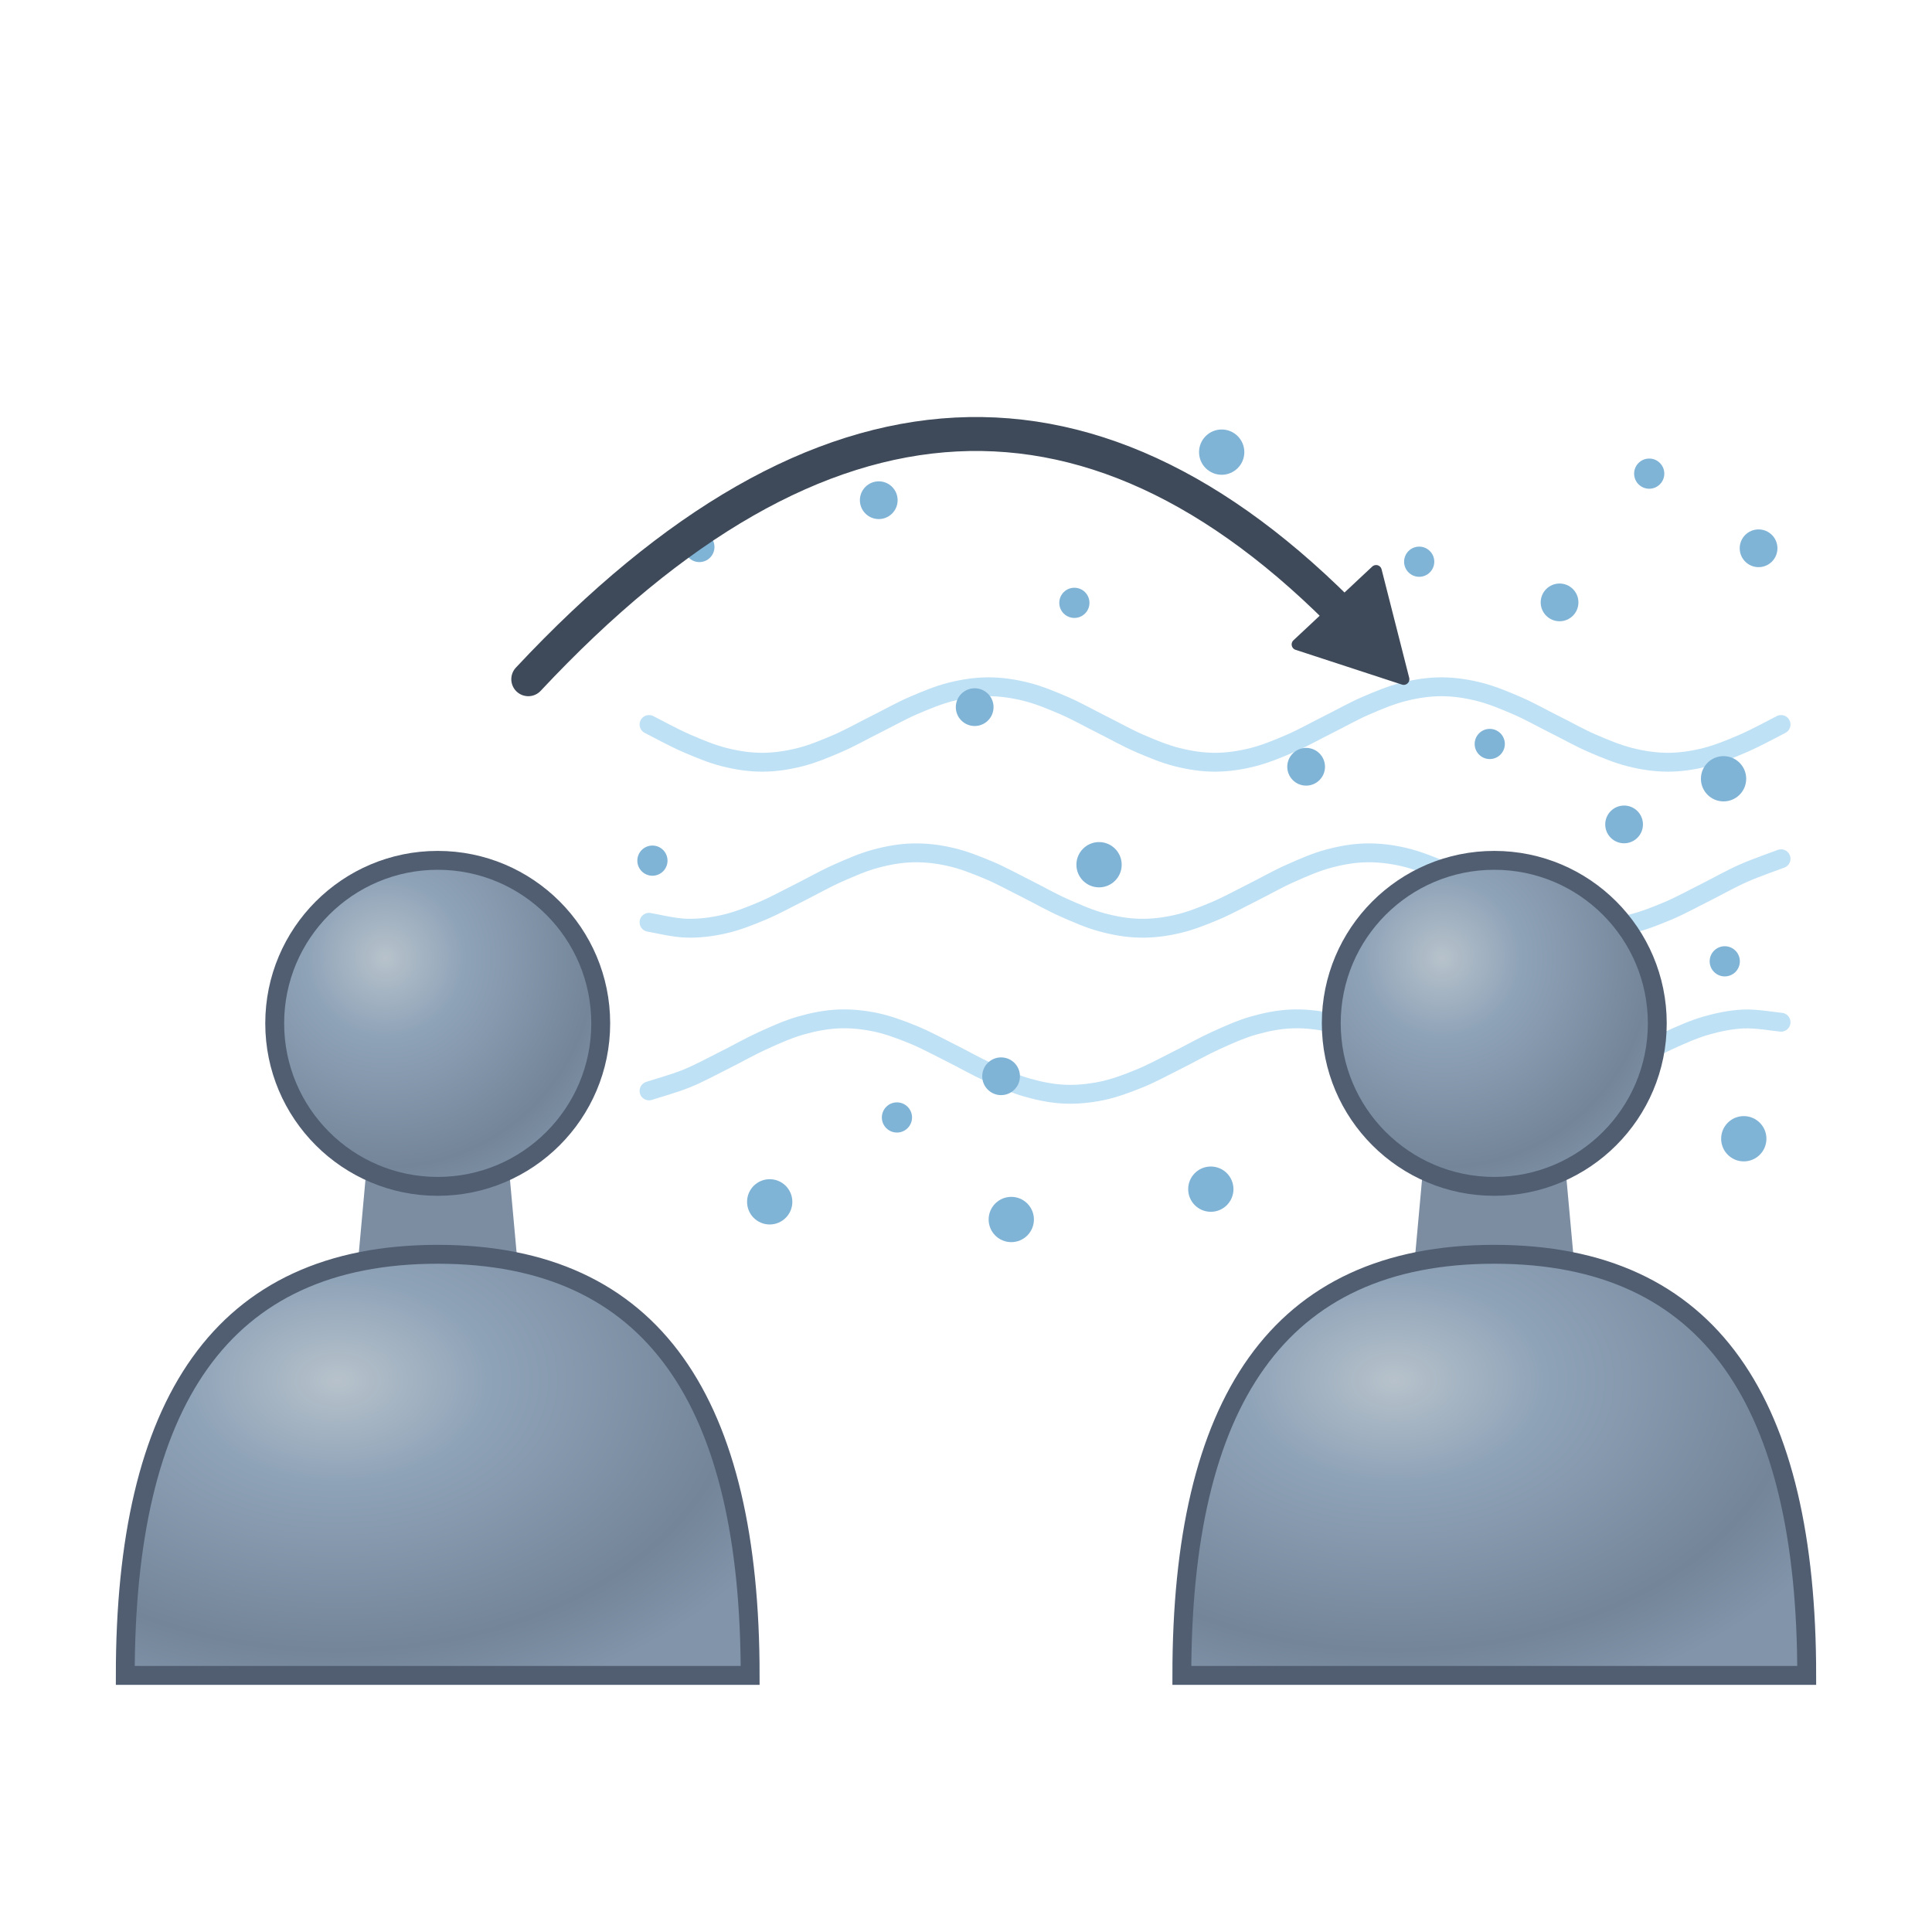
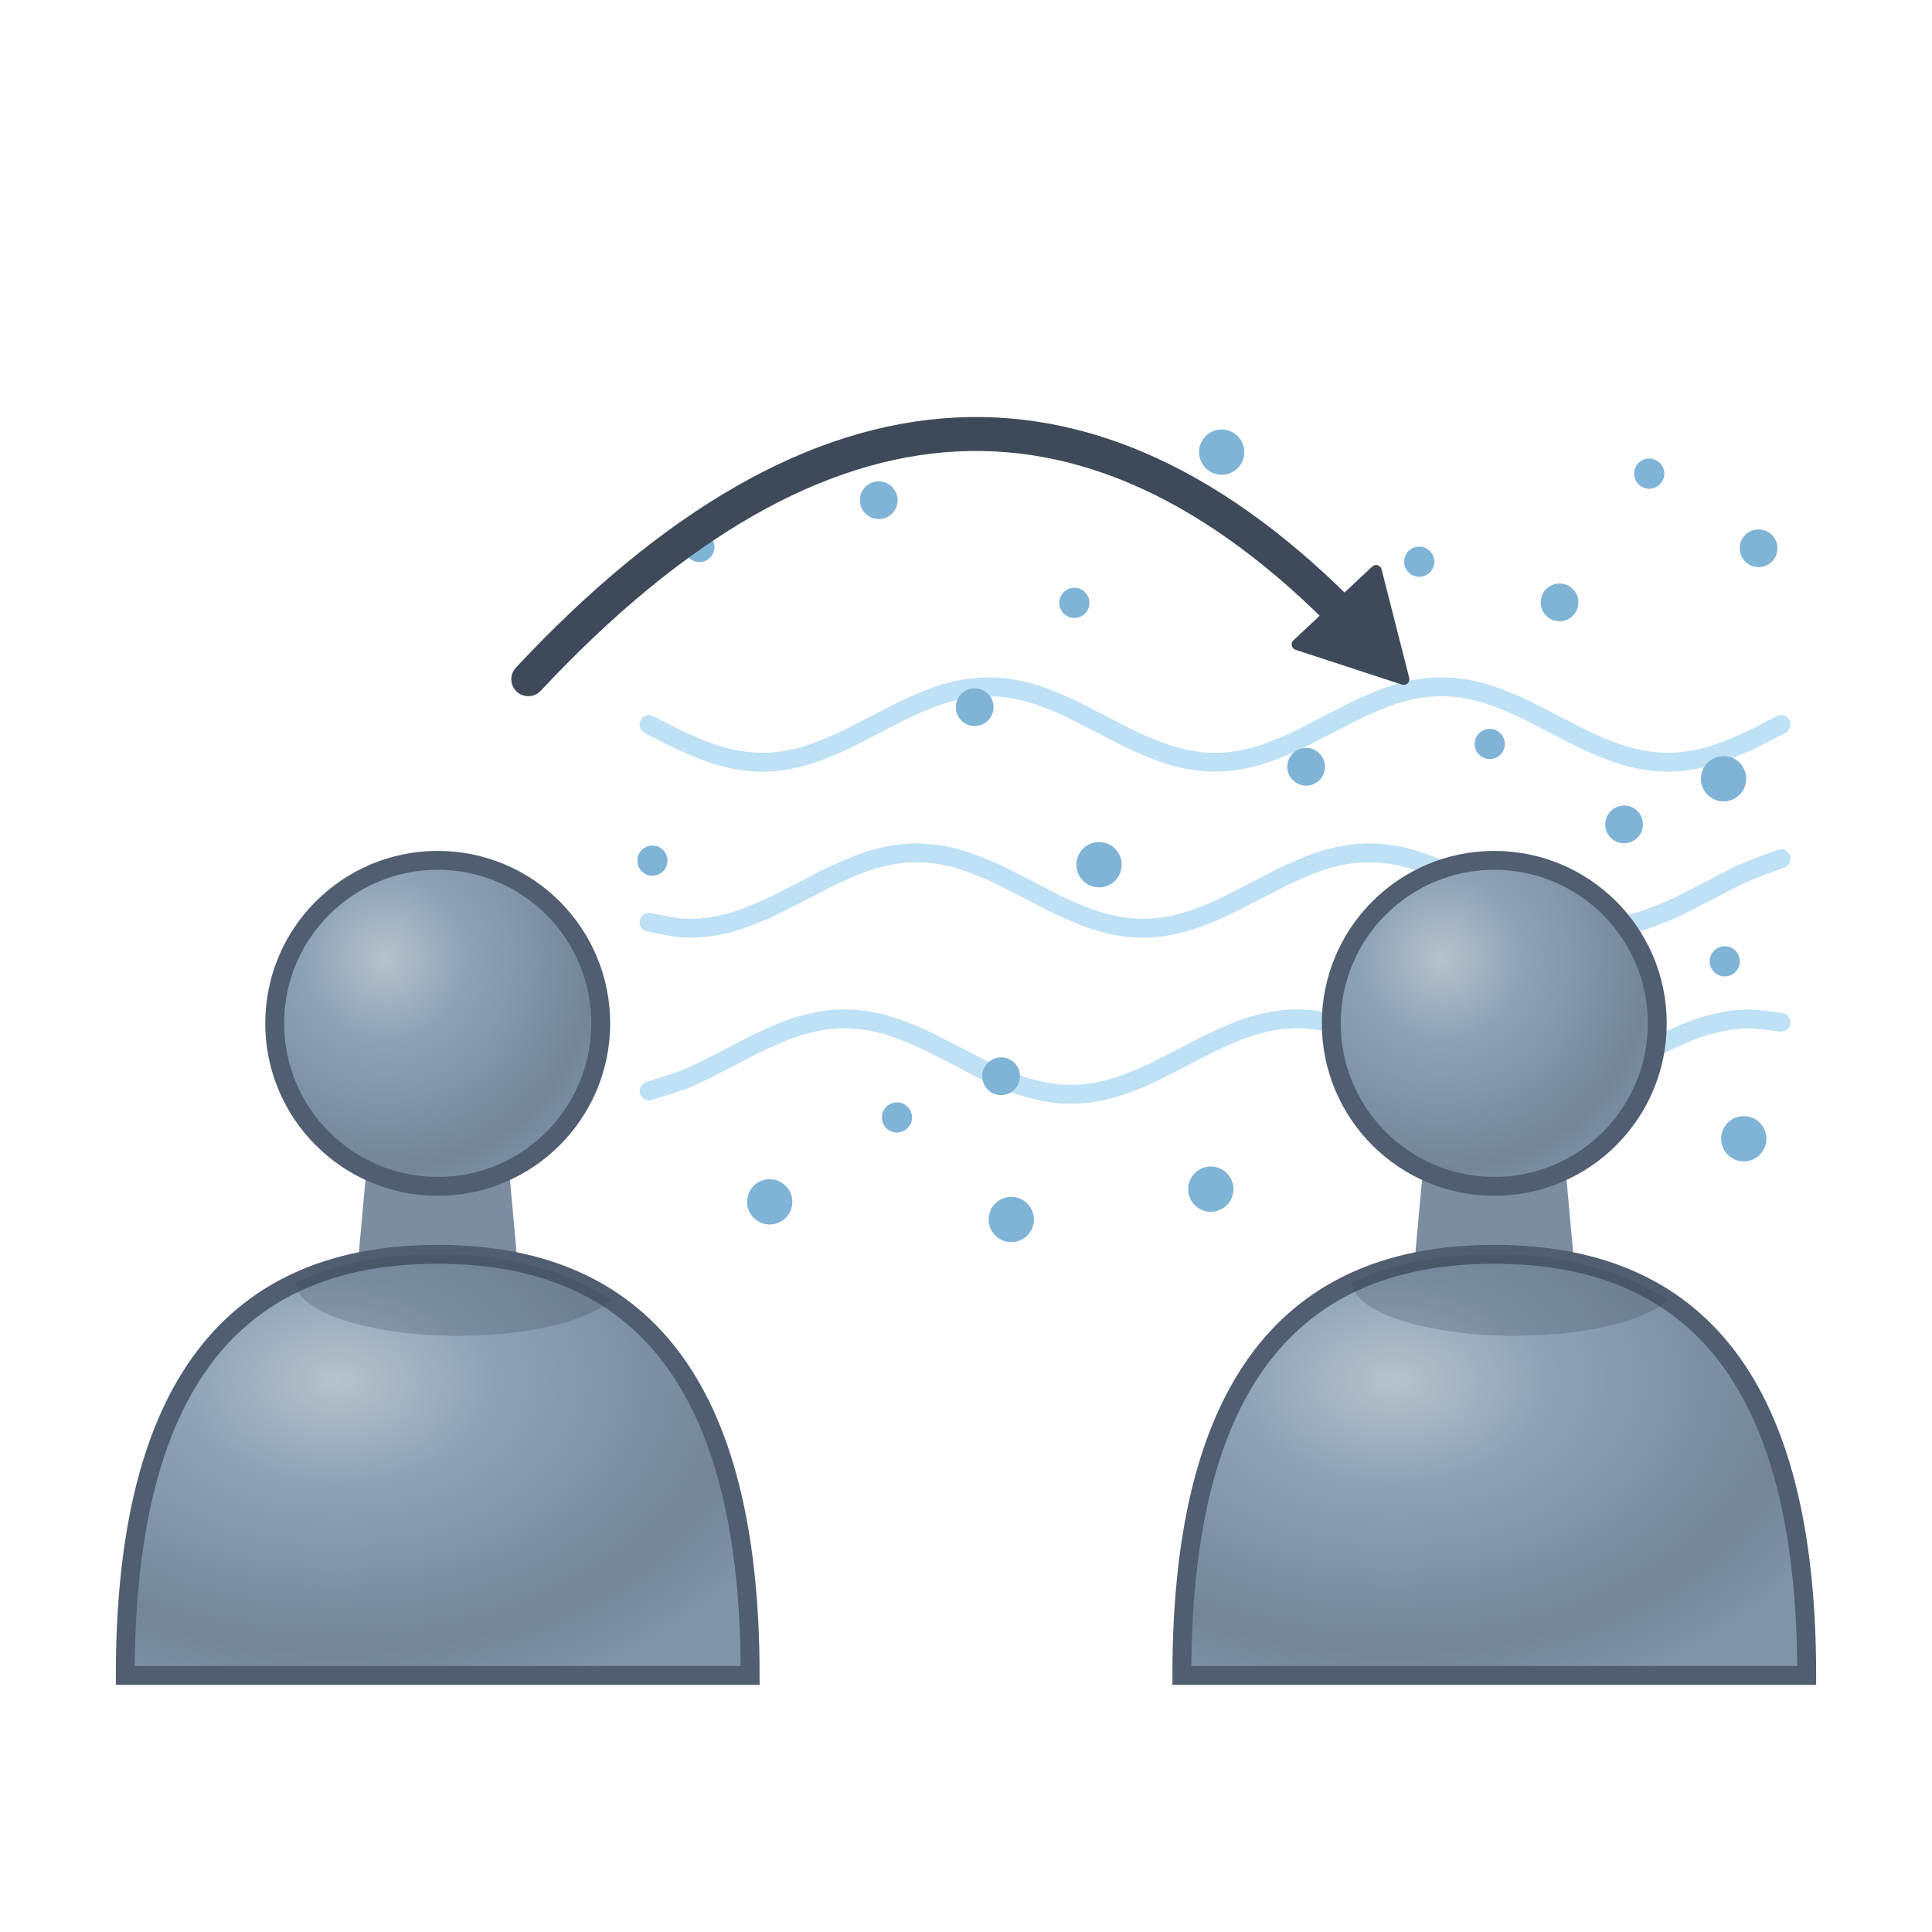
<svg xmlns="http://www.w3.org/2000/svg" viewBox="0 0 256 256" width="256" height="256" role="img" aria-labelledby="airborne-transmission-title">
  <defs>
    <radialGradient id="airborne-transmission-figure" cx="0.34" cy="0.3" r="0.8">
      <stop offset="0" stop-color="#b7c2cb" />
      <stop offset="0.3" stop-color="#8FA3B8" />
      <stop offset="0.8" stop-color="#748599" />
      <stop offset="1" stop-color="#8194a9" />
    </radialGradient>
+     <clipPath id="airborne-transmission-on-shoulders">
+       <path d="M-46 0C-46 -40 -32 -62 0 -62C32 -62 46 -40 46 0Z" />
+     </clipPath>
  </defs>
  <path d="M86 96C86.83 96.42 89.33 97.78 91 98.5C92.67 99.22 94.33 99.91 96 100.33C97.67 100.75 99.33 101 101 101C102.67 101 104.33 100.75 106 100.33C107.67 99.91 109.33 99.22 111 98.5C112.67 97.78 114.33 96.83 116 96C117.67 95.17 119.33 94.22 121 93.5C122.67 92.78 124.33 92.09 126 91.67C127.67 91.25 129.33 91 131 91C132.67 91 134.33 91.25 136 91.67C137.67 92.09 139.33 92.78 141 93.5C142.67 94.22 144.33 95.17 146 96C147.67 96.83 149.33 97.78 151 98.5C152.67 99.22 154.33 99.91 156 100.33C157.67 100.75 159.33 101 161 101C162.67 101 164.33 100.75 166 100.33C167.67 99.91 169.33 99.22 171 98.5C172.67 97.78 174.33 96.83 176 96C177.67 95.17 179.33 94.22 181 93.5C182.67 92.78 184.33 92.09 186 91.67C187.67 91.25 189.33 91 191 91C192.67 91 194.33 91.25 196 91.67C197.67 92.09 199.33 92.78 201 93.5C202.67 94.22 204.33 95.17 206 96C207.67 96.83 209.33 97.78 211 98.5C212.67 99.22 214.33 99.91 216 100.33C217.67 100.75 219.33 101 221 101C222.67 101 224.33 100.75 226 100.33C227.67 99.91 229.33 99.22 231 98.5C232.67 97.78 235.17 96.42 236 96M86 122.21C86.83 122.34 89.33 122.96 91 122.99C92.67 123.03 94.33 122.83 96 122.44C97.67 122.06 99.33 121.4 101 120.7C102.67 120 104.33 119.07 106 118.24C107.67 117.4 109.33 116.45 111 115.71C112.67 114.97 114.33 114.24 116 113.79C117.67 113.34 119.33 113.04 121 113.01C122.67 112.97 124.33 113.17 126 113.56C127.67 113.94 129.33 114.6 131 115.3C132.67 116 134.33 116.93 136 117.76C137.67 118.6 139.33 119.55 141 120.29C142.67 121.03 144.33 121.76 146 122.21C147.67 122.66 149.33 122.96 151 122.99C152.67 123.03 154.33 122.83 156 122.44C157.67 122.06 159.33 121.4 161 120.7C162.67 120 164.33 119.07 166 118.24C167.67 117.4 169.33 116.45 171 115.71C172.67 114.97 174.33 114.24 176 113.79C177.67 113.34 179.33 113.04 181 113.01C182.67 112.97 184.33 113.17 186 113.56C187.67 113.94 189.33 114.6 191 115.3C192.67 116 194.33 116.93 196 117.76C197.67 118.6 199.33 119.55 201 120.29C202.67 121.03 204.33 121.76 206 122.21C207.67 122.66 209.33 122.96 211 122.99C212.67 123.03 214.33 122.83 216 122.44C217.67 122.06 219.33 121.4 221 120.7C222.67 120 224.33 119.07 226 118.24C227.67 117.4 229.33 116.45 231 115.71C232.67 114.97 235.17 114.11 236 113.79M86 144.55C86.83 144.27 89.33 143.58 91 142.9C92.67 142.22 94.33 141.3 96 140.47C97.67 139.64 99.33 138.68 101 137.92C102.67 137.16 104.33 136.41 106 135.92C107.67 135.44 109.33 135.1 111 135.02C112.67 134.94 114.33 135.11 116 135.45C117.67 135.8 119.33 136.42 121 137.1C122.67 137.78 124.33 138.7 126 139.53C127.67 140.36 129.33 141.32 131 142.08C132.67 142.84 134.33 143.59 136 144.08C137.67 144.56 139.33 144.9 141 144.98C142.67 145.06 144.33 144.89 146 144.55C147.67 144.2 149.33 143.58 151 142.9C152.67 142.22 154.33 141.3 156 140.47C157.67 139.64 159.33 138.68 161 137.92C162.67 137.16 164.33 136.41 166 135.92C167.67 135.44 169.33 135.1 171 135.02C172.67 134.94 174.33 135.11 176 135.45C177.67 135.8 179.33 136.42 181 137.1C182.67 137.78 184.33 138.7 186 139.53C187.67 140.36 189.33 141.32 191 142.08C192.67 142.84 194.33 143.59 196 144.08C197.67 144.56 199.33 144.9 201 144.98C202.67 145.06 204.33 144.89 206 144.55C207.67 144.2 209.33 143.58 211 142.9C212.67 142.22 214.33 141.3 216 140.47C217.67 139.64 219.33 138.68 221 137.92C222.67 137.16 224.33 136.41 226 135.92C227.67 135.44 229.33 135.1 231 135.02C232.67 134.94 235.17 135.38 236 135.45" fill="none" stroke="#afd9f2" stroke-width="2.5" stroke-linecap="round" opacity="0.8" />
  <g transform="translate(58 222) scale(0.9)">
    <path d="M-10 -80L10 -80L12 -58L-12 -58Z" fill="#7c8da2" />
    <path d="M-46 0C-46 -40 -32 -62 0 -62C32 -62 46 -40 46 0Z" fill="url(#airborne-transmission-figure)" stroke="#515e71" stroke-width="2.78" />
+     <ellipse cx="3" cy="-58" rx="24" ry="8" fill="#343e50" opacity="0.24" clip-path="url(#airborne-transmission-on-shoulders)" />
    <circle cx="0" cy="-96" r="24" fill="url(#airborne-transmission-figure)" stroke="#515e71" stroke-width="2.78" />
  </g>
  <g transform="translate(198 222) scale(0.9)">
    <path d="M-10 -80L10 -80L12 -58L-12 -58Z" fill="#7c8da2" />
    <path d="M-46 0C-46 -40 -32 -62 0 -62C32 -62 46 -40 46 0Z" fill="url(#airborne-transmission-figure)" stroke="#515e71" stroke-width="2.78" />
+     <ellipse cx="3" cy="-58" rx="24" ry="8" fill="#343e50" opacity="0.24" clip-path="url(#airborne-transmission-on-shoulders)" />
    <circle cx="0" cy="-96" r="24" fill="url(#airborne-transmission-figure)" stroke="#515e71" stroke-width="2.78" />
  </g>
  <circle cx="92.67" cy="72.48" r="2" fill="#80b4d7" />
  <circle cx="173.07" cy="101.6" r="2.5" fill="#80b4d7" />
  <circle cx="145.63" cy="114.58" r="3" fill="#80b4d7" />
  <circle cx="197.4" cy="98.58" r="2" fill="#80b4d7" />
  <circle cx="215.2" cy="109.24" r="2.5" fill="#80b4d7" />
  <circle cx="160.44" cy="157.57" r="3" fill="#80b4d7" />
  <circle cx="228.54" cy="127.38" r="2" fill="#80b4d7" />
  <circle cx="233.02" cy="72.65" r="2.5" fill="#80b4d7" />
  <circle cx="231.06" cy="150.89" r="3" fill="#80b4d7" />
  <circle cx="188.05" cy="74.43" r="2" fill="#80b4d7" />
  <circle cx="116.44" cy="66.28" r="2.5" fill="#80b4d7" />
  <circle cx="161.88" cy="59.91" r="3" fill="#80b4d7" />
  <circle cx="118.85" cy="148.07" r="2" fill="#80b4d7" />
  <circle cx="206.65" cy="79.82" r="2.5" fill="#80b4d7" />
  <circle cx="101.99" cy="159.25" r="3" fill="#80b4d7" />
  <circle cx="142.36" cy="79.88" r="2" fill="#80b4d7" />
  <circle cx="132.65" cy="142.61" r="2.5" fill="#80b4d7" />
  <circle cx="228.38" cy="103.19" r="3" fill="#80b4d7" />
  <circle cx="86.45" cy="114.04" r="2" fill="#80b4d7" />
  <circle cx="129.15" cy="93.7" r="2.5" fill="#80b4d7" />
  <circle cx="134" cy="161.59" r="3" fill="#80b4d7" />
  <circle cx="218.53" cy="62.76" r="2" fill="#80b4d7" />
  <path d="M70 90Q128 28 180.67 84.3" fill="none" stroke="#3E4A59" stroke-width="4.5" stroke-linecap="round" />
  <polygon points="186,90 171.9,85.39 182.34,75.62" fill="#3E4A59" stroke="#3E4A59" stroke-width="1.5" stroke-linejoin="round" />
</svg>
